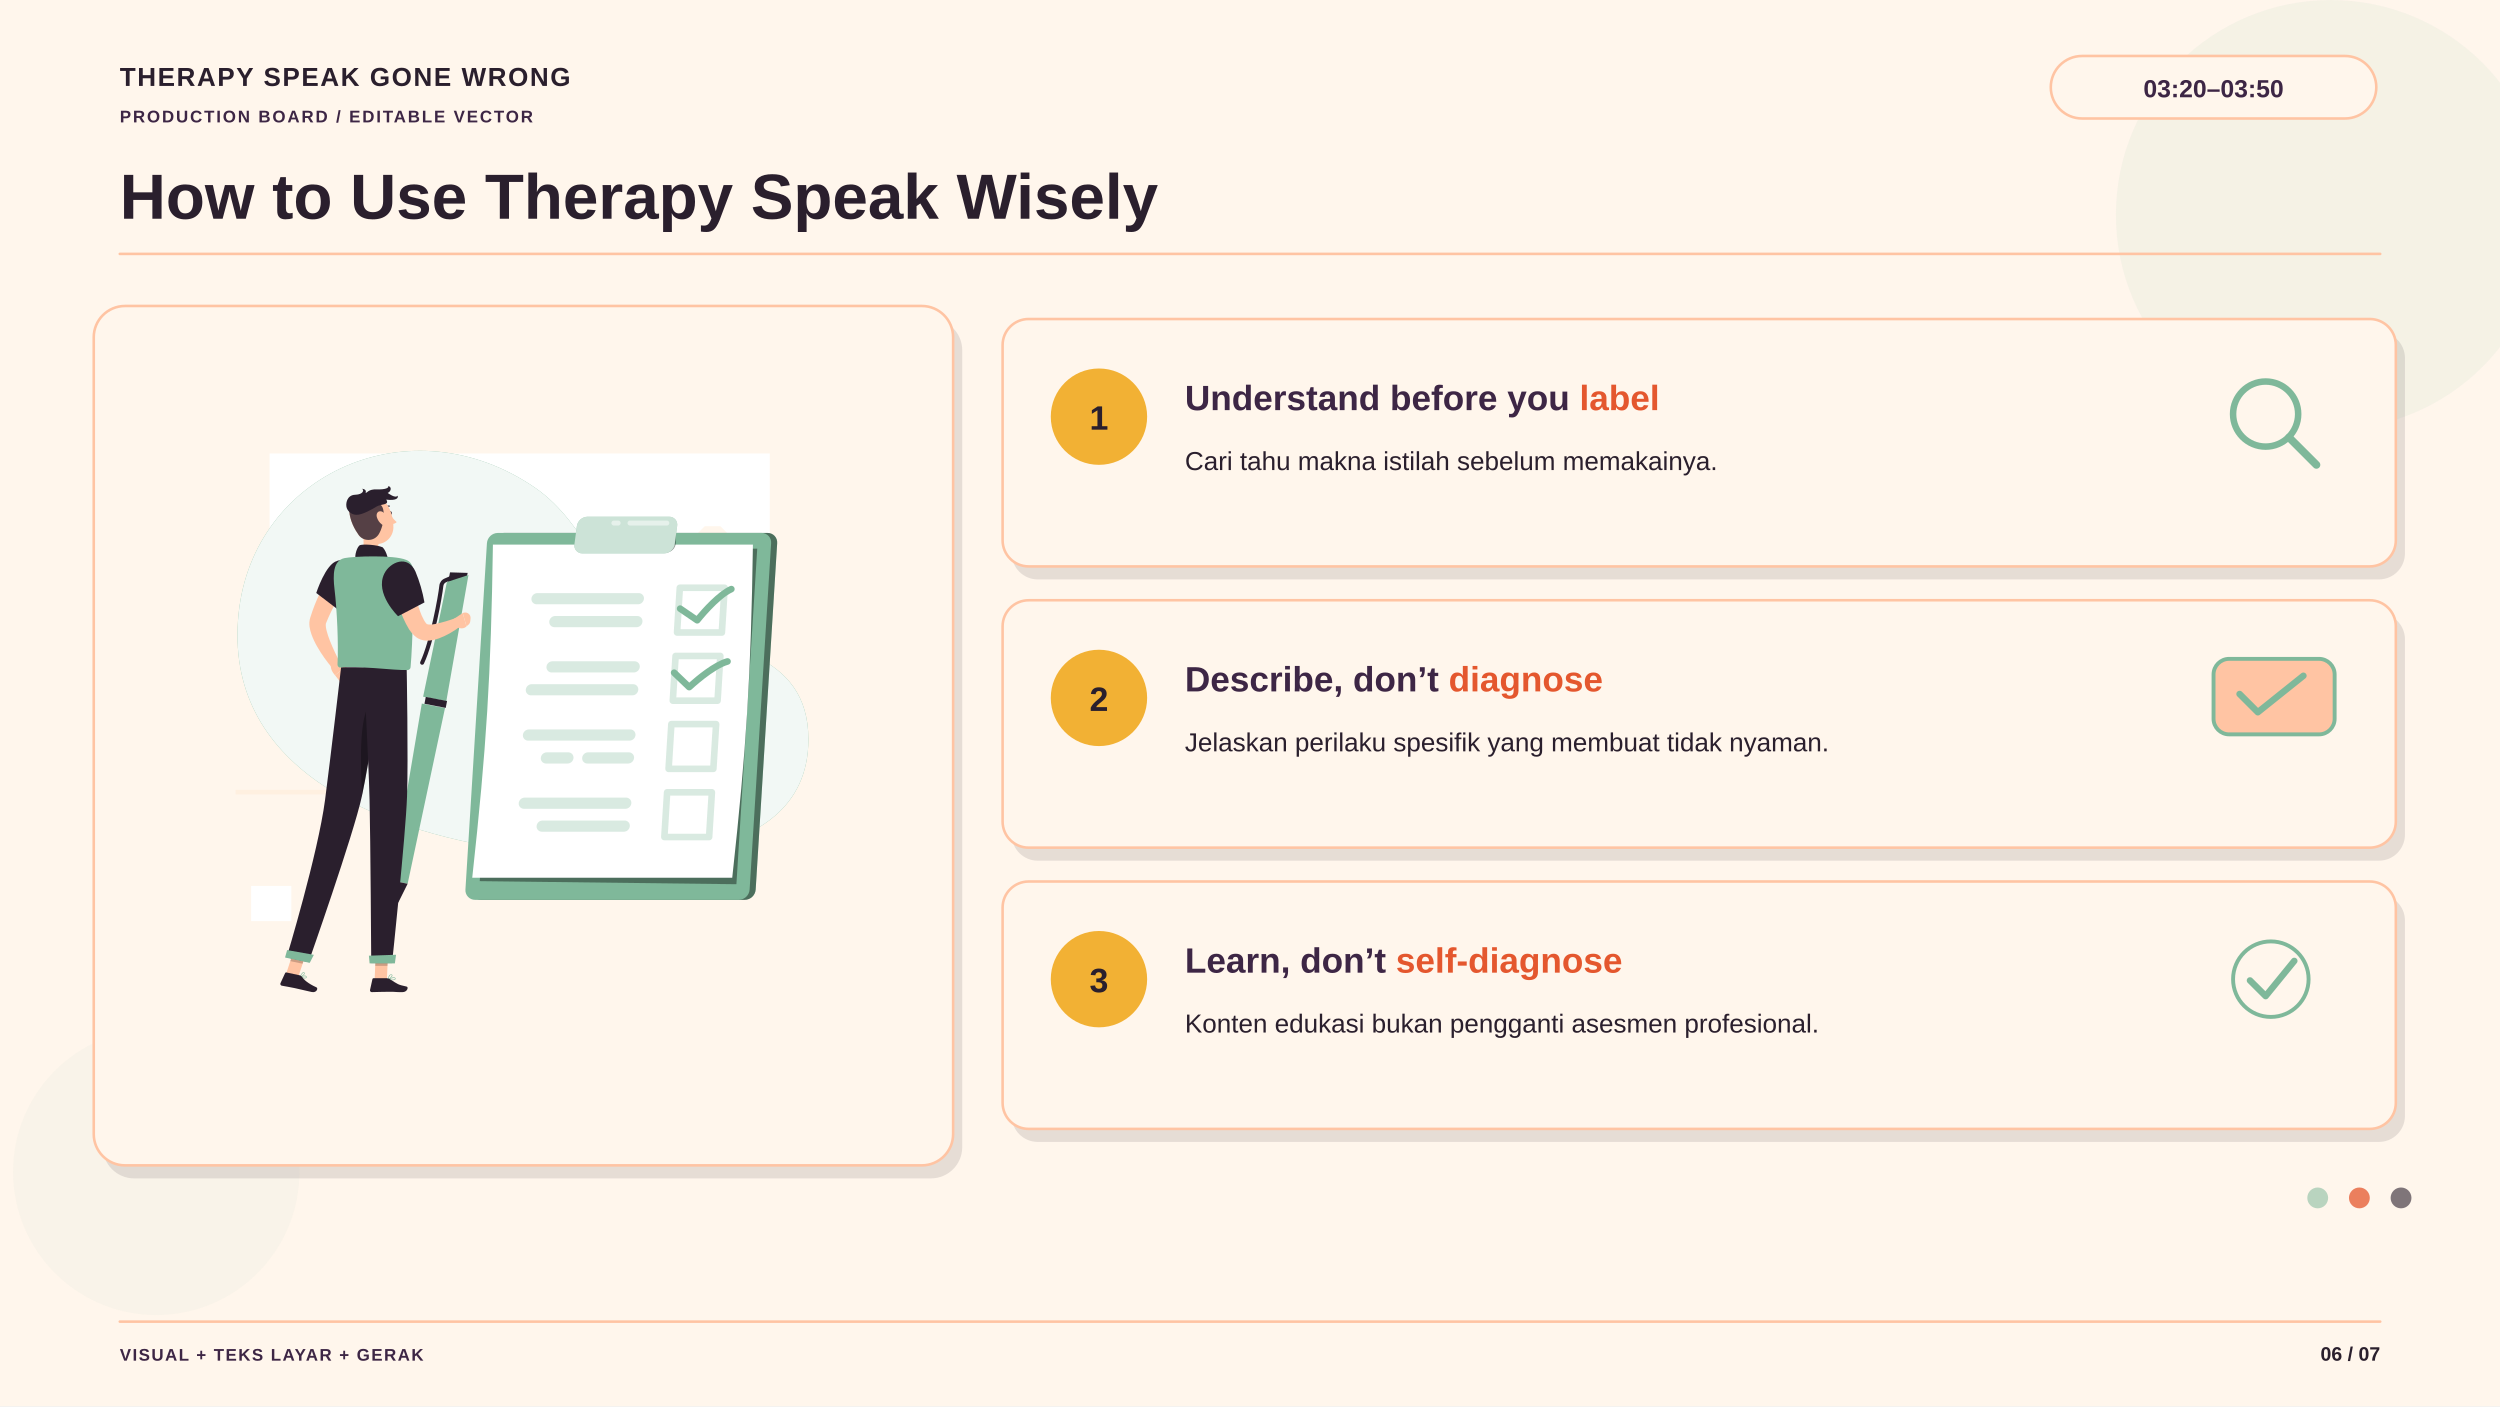
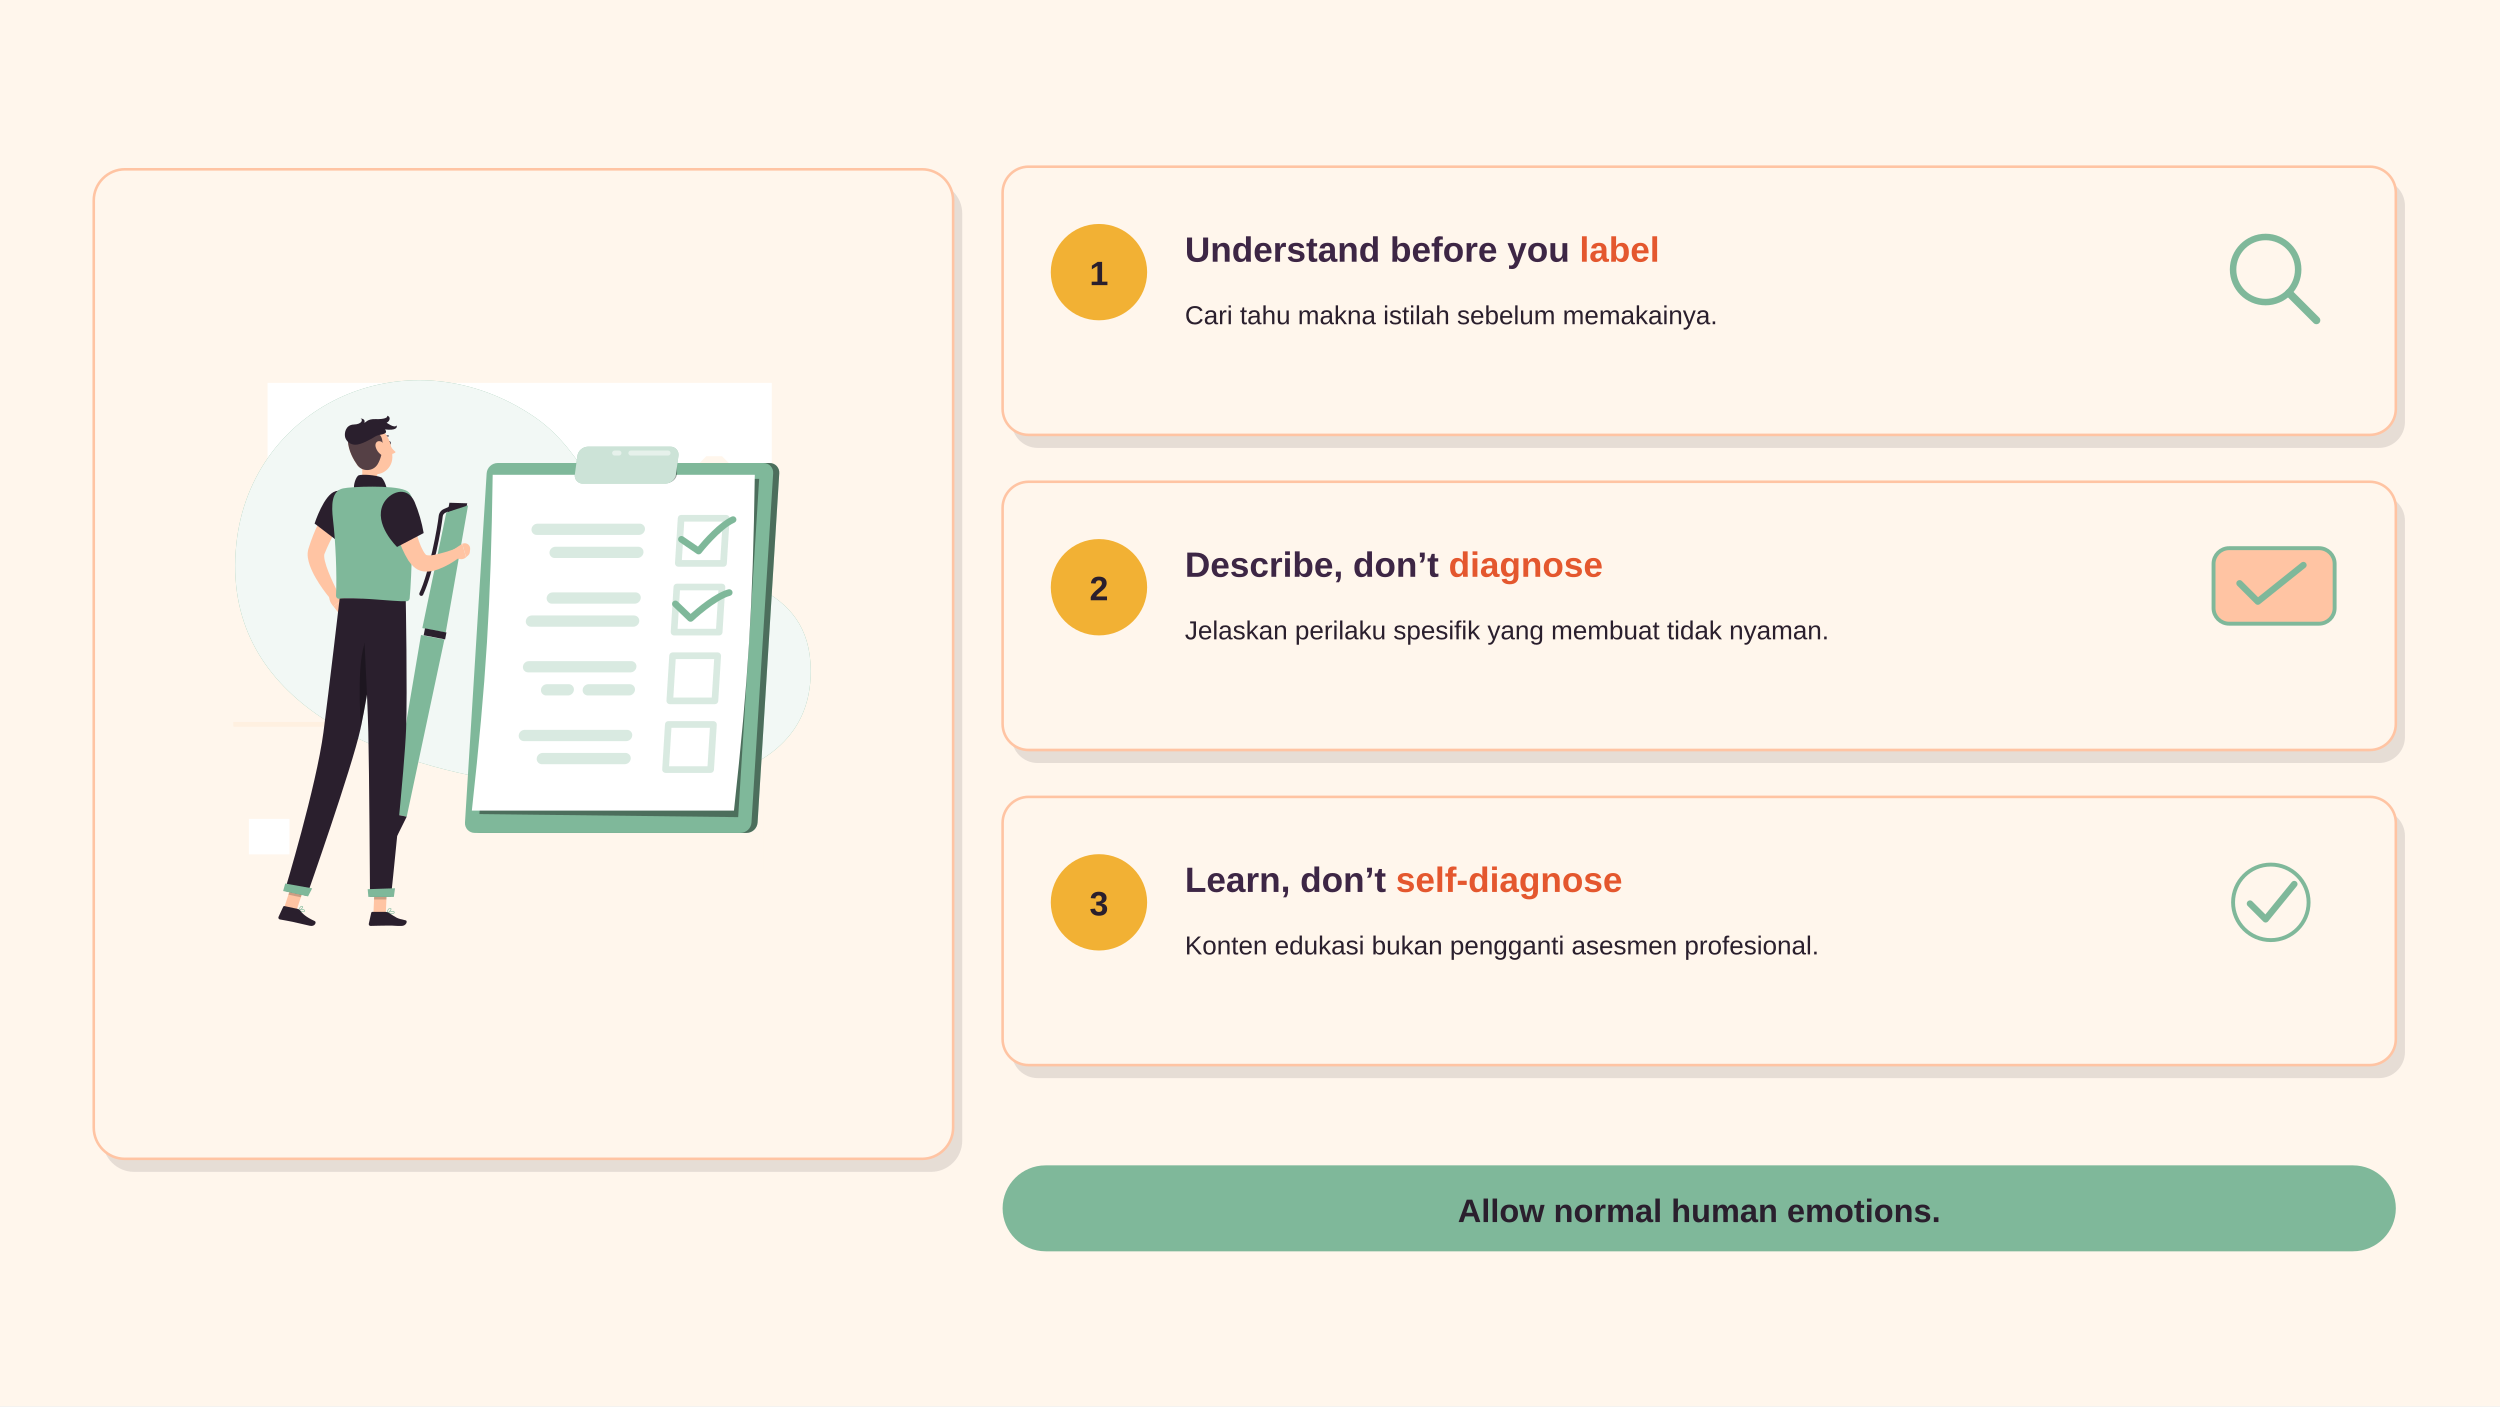
- <svg xmlns="http://www.w3.org/2000/svg" width="1920" height="1080" viewBox="0 0 1920 1080" role="img" aria-labelledby="scene-title scene-desc">
+ <svg xmlns="http://www.w3.org/2000/svg" width="1920" height="1080" viewBox="0 0 1920 1080" role="img" aria-labelledby="frame-title frame-desc">
  <rect x="0" y="0" width="1920" height="1080" fill="#FFF6EC" rx="0" />
-   <circle cx="1790" cy="165" r="165" fill="#7FB89A" opacity="0.075" />
-   <circle cx="120" cy="900" r="110" fill="#7FB89A" opacity="0.045" />
-   <circle cx="1780" cy="920" r="8" fill="#7FB89A" opacity="0.55" />
-   <circle cx="1812" cy="920" r="8" fill="#E4572E" opacity="0.75" />
-   <circle cx="1844" cy="920" r="8" fill="#2A1F2D" opacity="0.6" />
-   <text x="92" y="66" fill="#2A1F2D" font-family="Arial, Helvetica, sans-serif" font-size="20" font-weight="700" text-anchor="start" letter-spacing="1.2">
-     <tspan x="92" dy="0">THERAPY SPEAK GONE WRONG</tspan>
-   </text>
-   <text x="92" y="94" fill="#3D2645" font-family="Arial, Helvetica, sans-serif" font-size="13" font-weight="700" text-anchor="start" letter-spacing="1.4">
-     <tspan x="92" dy="0">PRODUCTION BOARD  /  EDITABLE VECTOR</tspan>
-   </text>
-   <rect x="1575" y="43" width="250" height="48" fill="#FFF6EC" rx="24.0" stroke="#FFC4A3" stroke-width="2" />
-   <text x="1700.0" y="74.68" fill="#3D2645" font-family="Arial, Helvetica, sans-serif" font-size="19" font-weight="700" text-anchor="middle" letter-spacing="0">
-     <tspan x="1700.0" dy="0">03:20–03:50</tspan>
-   </text>
-   <text x="92" y="168" fill="#2A1F2D" font-family="Arial, Helvetica, sans-serif" font-size="49" font-weight="700" text-anchor="start" letter-spacing="0">
-     <tspan x="92" dy="0">How to Use Therapy Speak Wisely</tspan>
-   </text>
-   <line x1="92" y1="195" x2="1828" y2="195" stroke="#FFC4A3" stroke-width="2" stroke-linecap="round" />
-   <line x1="92" y1="1015" x2="1828" y2="1015" stroke="#FFC4A3" stroke-width="2" stroke-linecap="round" />
-   <text x="92" y="1045" fill="#3D2645" font-family="Arial, Helvetica, sans-serif" font-size="13" font-weight="700" text-anchor="start" letter-spacing="1.1">
-     <tspan x="92" dy="0">VISUAL + TEKS LAYAR + GERAK</tspan>
-   </text>
-   <text x="1828" y="1045" fill="#2A1F2D" font-family="Arial, Helvetica, sans-serif" font-size="15" font-weight="700" text-anchor="end" letter-spacing="0">
-     <tspan x="1828" dy="0">06 / 07</tspan>
-   </text>
-   <rect x="79" y="245" width="660" height="660" fill="#2A1F2D" rx="24" opacity="0.12" />
-   <rect x="72" y="235" width="660" height="660" fill="#FFF6EC" rx="24" stroke="#FFC4A3" stroke-width="2" />
-   <svg x="90" y="250" width="620" height="615" viewBox="0 0 500 500" preserveAspectRatio="xMidYMid meet" overflow="hidden" aria-label="To do list illustration, Storyset Rafiki">
+   <rect x="79" y="140" width="660" height="760" fill="#2A1F2D" rx="24" opacity="0.12" />
+   <rect x="72" y="130" width="660" height="760" fill="#FFF6EC" rx="24" stroke="#FFC4A3" stroke-width="2" />
+   <svg x="90" y="145" width="620" height="720" viewBox="0 0 500 500" preserveAspectRatio="xMidYMid meet" overflow="hidden" aria-label="To do list illustration, Storyset Rafiki">
    <g id="stodo-background-complete">
      <rect y="382.4" width="500" height="0.25" style="fill:#FFF6EC" />
      <path d="M237,337.8H43.91a5.71,5.71,0,0,1-5.7-5.71V60.66A5.71,5.71,0,0,1,43.91,55H237a5.71,5.71,0,0,1,5.71,5.71V332.09A5.71,5.71,0,0,1,237,337.8ZM43.91,55.2a5.46,5.46,0,0,0-5.45,5.46V332.09a5.46,5.46,0,0,0,5.45,5.46H237a5.47,5.47,0,0,0,5.46-5.46V60.66A5.47,5.47,0,0,0,237,55.2Z" style="fill:#FFF6EC" />
      <path d="M453.31,337.8H260.21a5.72,5.72,0,0,1-5.71-5.71V60.66A5.72,5.72,0,0,1,260.21,55h193.1A5.71,5.71,0,0,1,459,60.66V332.09A5.71,5.71,0,0,1,453.31,337.8ZM260.21,55.2a5.47,5.47,0,0,0-5.46,5.46V332.09a5.47,5.47,0,0,0,5.46,5.46h193.1a5.47,5.47,0,0,0,5.46-5.46V60.66a5.47,5.47,0,0,0-5.46-5.46Z" style="fill:#FFF6EC" />
      <rect x="51.28" y="391.92" width="26" height="0.25" style="fill:#FFF6EC" />
      <rect x="145.15" y="389.21" width="45.03" height="0.25" style="fill:#FFF6EC" />
      <rect x="78.28" y="401.21" width="60.79" height="0.25" style="fill:#FFF6EC" />
      <rect x="429.49" y="399.53" width="19.23" height="0.25" style="fill:#FFF6EC" />
      <rect x="365.29" y="399.53" width="55.29" height="0.25" style="fill:#FFF6EC" />
      <rect x="257.05" y="395.31" width="74.47" height="0.25" style="fill:#FFF6EC" />
      <rect x="222.82" y="274.51" width="42.05" height="107.89" style="fill:#FFF6EC" />
      <rect x="72.35" y="274.51" width="150.46" height="107.89" transform="translate(295.17 656.91) rotate(180)" style="fill:#FFF6EC" />
      <rect x="81.57" y="349.92" width="25.11" height="21.97" transform="translate(188.26 721.81) rotate(180)" style="fill:#fff" />
      <rect x="81.57" y="319.89" width="25.11" height="21.97" transform="translate(188.26 661.75) rotate(180)" style="fill:#FFF6EC" />
      <rect x="71.91" y="288.44" width="192.95" height="4.33" style="fill:#FFF6EC;opacity:0.7;mix-blend-mode:multiply" />
      <rect x="222.82" y="272.42" width="44.37" height="17.47" style="fill:#FFF6EC" />
      <rect x="70.03" y="272.42" width="152.79" height="17.47" transform="translate(292.84 562.31) rotate(180)" style="fill:#FFF6EC" />
      <rect x="216.25" y="239.44" width="32.68" height="33.25" style="fill:#FFF6EC" />
      <rect x="102.46" y="239.44" width="113.79" height="33.25" transform="translate(318.7 512.12) rotate(180)" style="fill:#FFF6EC" />
      <rect x="102.12" y="244.45" width="146.81" height="2.69" style="fill:#FFF6EC;opacity:0.7;mix-blend-mode:multiply" />
      <rect x="216.25" y="237.81" width="34.48" height="7.77" style="fill:#FFF6EC" />
      <rect x="100.65" y="237.81" width="115.59" height="7.77" transform="translate(316.9 483.39) rotate(180)" style="fill:#FFF6EC" />
      <rect x="287.41" y="220.52" width="31.99" height="161.88" transform="translate(606.81 602.92) rotate(180)" style="fill:#FFF6EC" />
      <polygon points="294.26 382.4 287.41 382.4 287.41 370.92 301.44 370.92 294.26 382.4" style="fill:#FFF6EC" />
      <rect x="394.12" y="220.52" width="31.99" height="161.88" transform="translate(820.24 602.92) rotate(180)" style="fill:#FFF6EC" />
      <rect x="287.41" y="220.52" width="112.69" height="159.56" transform="translate(687.51 600.6) rotate(180)" style="fill:#FFF6EC" />
      <rect x="292.72" y="227.59" width="102.06" height="43.76" transform="translate(687.51 498.95) rotate(180)" style="fill:#FFF6EC" />
      <path d="M350.46,248.54a6.71,6.71,0,1,1-6.71-6.71A6.7,6.7,0,0,1,350.46,248.54Z" style="fill:#FFF6EC" />
      <polygon points="393.25 382.4 400.1 382.4 400.1 370.92 386.07 370.92 393.25 382.4" style="fill:#FFF6EC" />
      <rect x="292.72" y="278.42" width="102.06" height="94.59" style="fill:#FFF6EC" />
      <circle cx="380.69" cy="292.52" r="6.71" style="fill:#FFF6EC" />
      <rect x="185.24" y="-27.51" width="130.98" height="329.04" transform="translate(387.74 -113.71) rotate(90)" style="fill:#FFF6EC" />
      <rect x="183.78" y="-27.51" width="130.98" height="329.04" transform="translate(386.29 -112.26) rotate(90)" style="fill:#FFF6EC" />
      <rect x="93.13" y="79.9" width="312.3" height="114.23" style="fill:#fff" />
      <polygon points="129.54 127.5 118.56 146.53 140.53 146.53 129.54 127.5" style="fill:#FFF6EC" />
      <rect x="168.61" y="128.04" width="17.94" height="17.94" style="fill:#FFF6EC" />
      <polygon points="225.62 125.54 213.55 134.3 218.16 148.49 233.07 148.49 237.68 134.3 225.62 125.54" style="fill:#FFF6EC" />
      <polygon points="280 126.03 267.31 126.03 260.96 137.01 267.31 148 280 148 286.34 137.01 280 126.03" style="fill:#FFF6EC" />
      <polygon points="321.69 124.95 311.77 129.73 309.32 140.47 316.18 149.07 327.19 149.07 334.06 140.47 331.61 129.73 321.69 124.95" style="fill:#FFF6EC" />
      <polygon points="374.58 125.29 364.87 125.29 358 132.16 358 141.87 364.87 148.74 374.58 148.74 381.44 141.87 381.44 132.16 374.58 125.29" style="fill:#FFF6EC" />
    </g>
    <g id="stodo-background-simple">
      <path d="M243.6,327.37C159.16,315,63.76,275.8,73.8,179.67,82.92,92.45,181.32,48,258.87,101.28c33.44,23,39.58,63.31,77.5,81.69s93,19.87,93.19,75.25C429.8,344,299.17,335.51,243.6,327.37Z" style="fill:#7FB89A" />
      <path d="M243.6,327.37C159.16,315,63.76,275.8,73.8,179.67,82.92,92.45,181.32,48,258.87,101.28c33.44,23,39.58,63.31,77.5,81.69s93,19.87,93.19,75.25C429.8,344,299.17,335.51,243.6,327.37Z" style="fill:#fff;opacity:0.9" />
    </g>
    <g id="stodo-Shadow">
      <ellipse id="stodo-path" cx="250" cy="416.24" rx="193.89" ry="11.32" style="fill:#FFF6EC" />
    </g>
    <g id="stodo-to-do-list">
      <path d="M239.41,129.51H404.06a5.94,5.94,0,0,1,6,6.38L396.63,352.22a6.91,6.91,0,0,1-6.78,6.39H225.19a6,6,0,0,1-6-6.39l13.42-216.33A6.92,6.92,0,0,1,239.41,129.51Z" style="fill:#7FB89A" />
      <path d="M239.41,129.51H404.06a5.94,5.94,0,0,1,6,6.38L396.63,352.22a6.91,6.91,0,0,1-6.78,6.39H225.19a6,6,0,0,1-6-6.39l13.42-216.33A6.92,6.92,0,0,1,239.41,129.51Z" style="opacity:0.4" />
      <path d="M235.63,129.51H400.28a5.94,5.94,0,0,1,6,6.38L392.85,352.22a6.91,6.91,0,0,1-6.79,6.39H221.41a6,6,0,0,1-6-6.39l13.42-216.33A6.91,6.91,0,0,1,235.63,129.51Z" style="fill:#7FB89A" />
      <polygon points="224.34 346.93 384.61 348.85 397.61 139.33 237.22 139.33 224.34 346.93" style="opacity:0.4" />
      <path d="M219.66,344.81H382c8.94-81.91,11.69-126.13,12.91-208H232.57C231.35,218.68,228.61,262.9,219.66,344.81Z" style="fill:#fff" />
      <path d="M375.49,193.75H347.54a2,2,0,0,1-1.5-.65,2.08,2.08,0,0,1-.56-1.54l1.73-27.94a2.07,2.07,0,0,1,2.06-1.94h28a2.07,2.07,0,0,1,2.06,2.19l-1.74,27.95A2,2,0,0,1,375.49,193.75Zm-25.75-4.12h23.81L375,165.81H351.21Z" style="fill:#7FB89A;opacity:0.3" />
      <path d="M372.84,236.32H344.9a2.07,2.07,0,0,1-1.5-.65,2.05,2.05,0,0,1-.56-1.54l1.73-27.95a2.06,2.06,0,0,1,2.06-1.93h27.95a2,2,0,0,1,1.5.65,2.08,2.08,0,0,1,.56,1.54l-1.74,27.94A2.06,2.06,0,0,1,372.84,236.32Zm-25.75-4.13H370.9l1.48-23.82H348.57Z" style="fill:#7FB89A;opacity:0.3" />
      <path d="M370.2,278.88H342.26a2.06,2.06,0,0,1-1.51-.65,2,2,0,0,1-.55-1.54l1.73-27.94a2.07,2.07,0,0,1,2.06-1.94h27.95a2.07,2.07,0,0,1,1.5.65A2.11,2.11,0,0,1,374,249L372.26,277A2.06,2.06,0,0,1,370.2,278.88Zm-25.75-4.12h23.81l1.48-23.82H345.93Z" style="fill:#7FB89A;opacity:0.3" />
      <path d="M367.56,321.45H339.62a2.1,2.1,0,0,1-1.51-.65,2,2,0,0,1-.55-1.54l1.73-27.95a2.07,2.07,0,0,1,2.06-1.93H369.3a2,2,0,0,1,1.5.65,2.08,2.08,0,0,1,.56,1.54l-1.74,27.94A2.07,2.07,0,0,1,367.56,321.45Zm-25.75-4.13h23.81l1.48-23.82H343.29Z" style="fill:#7FB89A;opacity:0.3" />
      <path d="M259.88,174.06h63.29a3.78,3.78,0,0,0,3.71-3.49h0a3.25,3.25,0,0,0-3.28-3.49H260.32a3.76,3.76,0,0,0-3.71,3.49h0A3.25,3.25,0,0,0,259.88,174.06Z" style="fill:#7FB89A;opacity:0.3" />
      <path d="M271,188.36h51.25a3.78,3.78,0,0,0,3.71-3.49h0a3.25,3.25,0,0,0-3.27-3.5H271.46a3.78,3.78,0,0,0-3.71,3.5h0A3.25,3.25,0,0,0,271,188.36Z" style="fill:#7FB89A;opacity:0.3" />
      <path d="M256.79,223.94h63.29a3.25,3.25,0,0,1,3.27,3.49h0a3.78,3.78,0,0,1-3.71,3.49H256.35a3.25,3.25,0,0,1-3.27-3.49h0A3.78,3.78,0,0,1,256.79,223.94Z" style="fill:#7FB89A;opacity:0.3" />
      <path d="M269.71,209.64H321a3.25,3.25,0,0,1,3.28,3.49h0a3.78,3.78,0,0,1-3.71,3.5H269.28a3.25,3.25,0,0,1-3.28-3.5h0A3.78,3.78,0,0,1,269.71,209.64Z" style="fill:#7FB89A;opacity:0.3" />
      <path d="M254.6,259.19h63.29a3.78,3.78,0,0,0,3.71-3.49h0a3.25,3.25,0,0,0-3.28-3.49H255a3.78,3.78,0,0,0-3.71,3.49h0A3.25,3.25,0,0,0,254.6,259.19Z" style="fill:#7FB89A;opacity:0.3" />
      <path d="M291.54,273.49H317a3.78,3.78,0,0,0,3.71-3.49h0a3.26,3.26,0,0,0-3.28-3.5H292a3.79,3.79,0,0,0-3.71,3.5h0A3.25,3.25,0,0,0,291.54,273.49Z" style="fill:#7FB89A;opacity:0.3" />
      <path d="M265.75,273.49h13.43a3.78,3.78,0,0,0,3.71-3.49h0a3.26,3.26,0,0,0-3.28-3.5H266.18a3.79,3.79,0,0,0-3.71,3.5h0A3.25,3.25,0,0,0,265.75,273.49Z" style="fill:#7FB89A;opacity:0.3" />
      <path d="M252,301.76h63.29a3.78,3.78,0,0,0,3.71-3.49h0a3.26,3.26,0,0,0-3.28-3.5H252.39a3.78,3.78,0,0,0-3.71,3.5h0A3.25,3.25,0,0,0,252,301.76Z" style="fill:#7FB89A;opacity:0.3" />
      <path d="M263.11,316.06h51.25a3.79,3.79,0,0,0,3.71-3.5h0a3.25,3.25,0,0,0-3.28-3.49H263.54a3.78,3.78,0,0,0-3.71,3.49h0A3.26,3.26,0,0,0,263.11,316.06Z" style="fill:#7FB89A;opacity:0.3" />
      <path d="M360.11,186.1a2,2,0,0,1-1.16-.36l-10.77-7.35a2.07,2.07,0,0,1,2.33-3.41l9.2,6.29c3.36-4.05,12.94-15,20.91-18.59a2.06,2.06,0,1,1,1.68,3.77c-8.7,3.87-20.45,18.72-20.56,18.87A2.08,2.08,0,0,1,360.11,186.1Z" style="fill:#7FB89A" />
      <path d="M355.1,227.84a2.09,2.09,0,0,1-1.44-.57l-9.37-9a2.07,2.07,0,1,1,2.87-3l8,7.69c3.95-3.53,15-12.93,23.36-15.21a2.06,2.06,0,1,1,1.09,4c-9.12,2.49-22.93,15.43-23.07,15.56A2,2,0,0,1,355.1,227.84Z" style="fill:#7FB89A" />
      <path d="M337.57,141.73l3,0a6.12,6.12,0,0,0,6.18-6.06l0-5.58a.61.61,0,0,0-.62-.61h-8.48a.7.7,0,0,0-.69.69L337,141.12A.61.61,0,0,0,337.57,141.73Z" style="opacity:0.4" />
      <path d="M291.55,119.39h51.06a4.93,4.93,0,0,1,5,5.76l-1.53,11.37a6.83,6.83,0,0,1-6.54,5.76H288.46a4.93,4.93,0,0,1-5-5.76L285,125.15A6.83,6.83,0,0,1,291.55,119.39Z" style="fill:#7FB89A" />
      <path d="M291.55,119.39h51.06a4.93,4.93,0,0,1,5,5.76l-1.53,11.37a6.83,6.83,0,0,1-6.54,5.76H288.46a4.93,4.93,0,0,1-5-5.76L285,125.15A6.83,6.83,0,0,1,291.55,119.39Z" style="fill:#fff;opacity:0.6" />
      <path d="M341.29,124.89h-23a1.55,1.55,0,1,1,0-3.09h23a1.55,1.55,0,0,1,0,3.09Z" style="fill:#fff;opacity:0.5" />
      <path d="M310.64,124.89h-2.42a1.55,1.55,0,1,1,0-3.09h2.42a1.55,1.55,0,1,1,0,3.09Z" style="fill:#fff;opacity:0.5" />
    </g>
    <g id="stodo-Character">
      <polygon points="169.46 346.65 179.33 348.54 202.66 238.82 188.17 236.05 169.46 346.65" style="fill:#7FB89A" />
      <polygon points="204.15 162.64 215.97 158.75 216.79 154.46 205.78 154.12 204.15 162.64" style="fill:#2A1F2D" />
      <polygon points="203.85 160.14 217.31 155.76 203.48 234.52 188.99 231.76 203.85 160.14" style="fill:#7FB89A" />
      <rect x="189.05" y="233.1" width="13.55" height="4.37" transform="matrix(-0.98, -0.19, 0.19, -0.98, 344.08, 503.11)" style="fill:#2A1F2D" />
      <path d="M171.24,359.64c-.13.65.14,1.25.6,1.34s.94-.37,1.06-1-.15-1.25-.61-1.34S171.36,359,171.24,359.64Z" style="fill:#7FB89A" />
      <polygon points="170.56 359.72 173.5 360.28 179.33 348.54 169.46 346.65 170.56 359.72" style="fill:#2A1F2D" />
      <path d="M188.34,211.82a1.25,1.25,0,0,1-1.13-1.77c6.2-13.29,11.23-41.05,11.91-47.65a5.39,5.39,0,0,1,3.24-4.41l3.27-1.41a1.24,1.24,0,1,1,1,2.28l-3.27,1.41a2.93,2.93,0,0,0-1.75,2.39c-.71,6.93-5.7,34.68-12.12,48.44A1.25,1.25,0,0,1,188.34,211.82Z" style="fill:#2A1F2D" />
      <path d="M142.27,158.79c-2.49,4.27-5,8.8-7.37,13.24-1.17,2.24-2.31,4.48-3.4,6.73s-2.11,4.52-3,6.78l-.17.41s0,0,0,0a.61.61,0,0,0-.07.21,5,5,0,0,0-.07,1,15.14,15.14,0,0,0,.42,2.94,50,50,0,0,0,2.2,6.76c.89,2.3,1.91,4.61,3,6.93s2.2,4.64,3.29,6.9l-4.75,3.24a86.84,86.84,0,0,1-9.41-13.27,48.71,48.71,0,0,1-3.65-7.76,25.79,25.79,0,0,1-1.2-4.72,15.21,15.21,0,0,1-.12-2.93,12.65,12.65,0,0,1,.24-1.72c.06-.29.16-.62.25-.93l.16-.51a110.51,110.51,0,0,1,6-15.21,142.3,142.3,0,0,1,7.79-14.19Z" style="fill:#FFC4A3" />
      <path d="M136.35,209.25l4.47,3.48L134,218.37s-3.11-3-2.63-6.69Z" style="fill:#FFC4A3" />
      <polygon points="142.64 217.81 138.09 223.66 133.99 218.37 140.82 212.73 142.64 217.81" style="fill:#FFC4A3" />
      <path d="M168,117.11c.13.6.55,1,.94,1s.62-.64.5-1.24-.55-1-.94-.95S167.92,116.5,168,117.11Z" style="fill:#2A1F2D" />
      <path d="M168.53,118.15a22.22,22.22,0,0,0,3.95,4.59,3.57,3.57,0,0,1-2.79,1.13Z" style="fill:#FFC4A3" />
      <path d="M165.14,114.2a.37.37,0,0,1-.24-.1.35.35,0,0,1,0-.51,3.54,3.54,0,0,1,3.08-1.2.36.36,0,1,1-.12.71h0a2.86,2.86,0,0,0-2.43,1A.36.36,0,0,1,165.14,114.2Z" style="fill:#2A1F2D" />
      <path d="M150.79,125.62c1.1,5.61,2.2,15.88-1.72,19.62,0,0,1.53,5.68,11.94,5.68,11.45,0,5.48-5.68,5.48-5.68-6.25-1.5-6.09-6.13-5-10.49Z" style="fill:#FFC4A3" />
      <path d="M146.85,145.66c-.83-2,1-8,2.85-8.57,2.09-.64,10-.28,14,1.37,2.81,2.84,3.62,8.73,3.62,8.73Z" style="fill:#2A1F2D" />
      <path d="M114.15,407.52a2.46,2.46,0,0,0,1.9-.1.72.72,0,0,0,.18-.84.86.86,0,0,0-.47-.54c-1-.49-3.41.48-3.51.52a.17.17,0,0,0-.11.16.19.19,0,0,0,.1.17A9,9,0,0,0,114.15,407.52Zm1.24-1.22.22.07a.49.49,0,0,1,.27.31c.1.33,0,.43-.06.46-.41.35-1.94,0-3-.4A5.88,5.88,0,0,1,115.39,406.3Z" style="fill:#7FB89A" />
      <path d="M112.28,406.91h.09c.87-.25,2.72-1.57,2.74-2.44a.58.58,0,0,0-.46-.58,1,1,0,0,0-.81.06c-1,.52-1.67,2.65-1.69,2.74a.17.17,0,0,0,0,.18Zm2.17-2.71.08,0c.22.08.22.19.22.23,0,.52-1.24,1.55-2.13,2a4.36,4.36,0,0,1,1.39-2.16A.68.68,0,0,1,114.45,404.2Z" style="fill:#7FB89A" />
      <path d="M169.44,408.81c1,0,1.94-.14,2.25-.58a.67.67,0,0,0,0-.79.89.89,0,0,0-.58-.42c-1.27-.35-3.95,1.17-4.06,1.24a.18.18,0,0,0-.09.19.17.17,0,0,0,.14.14A13.19,13.19,0,0,0,169.44,408.81Zm1.22-1.49a1.29,1.29,0,0,1,.35.05.49.49,0,0,1,.35.25c.13.22.09.34,0,.4-.36.5-2.29.51-3.72.31A8.1,8.1,0,0,1,170.66,407.32Z" style="fill:#7FB89A" />
      <path d="M167.13,408.6l.07,0c.93-.41,2.76-2.07,2.62-2.94,0-.2-.18-.45-.68-.5a1.28,1.28,0,0,0-1,.31c-1,.8-1.18,2.86-1.19,2.95a.16.16,0,0,0,.07.16A.15.15,0,0,0,167.13,408.6Zm1.87-3.11h.11c.32,0,.34.16.35.2.09.52-1.16,1.82-2.1,2.39a4.25,4.25,0,0,1,1-2.36A1,1,0,0,1,169,405.49Z" style="fill:#7FB89A" />
      <polygon points="158.71 408.42 166.37 408.42 167.13 390.68 159.47 390.68 158.71 408.42" style="fill:#FFC4A3" />
      <polygon points="103.43 404.87 111.12 406.49 116.55 389.97 108.85 388.35 103.43 404.87" style="fill:#FFC4A3" />
      <path d="M112,405.74l-8.41-1.82a.67.67,0,0,0-.75.37l-2.92,6.34a1.13,1.13,0,0,0,.81,1.57c2.95.58,4.41.72,8.11,1.52,2.27.49,7.41,1.74,10.55,2.42s4.23-2.34,3-2.9c-5.49-2.51-7.79-4.72-9.27-6.78A1.88,1.88,0,0,0,112,405.74Z" style="fill:#2A1F2D" />
      <path d="M166.32,407.53H158a.67.67,0,0,0-.65.52l-1.51,6.81a1.1,1.1,0,0,0,1.1,1.36c3-.05,7.38-.22,11.17-.22,4.43,0,2.71.24,7.91.24,3.15,0,4-3.18,2.7-3.47-6-1.31-5.33-1.45-10.51-4.64A3.5,3.5,0,0,0,166.32,407.53Z" style="fill:#2A1F2D" />
      <path d="M135.35,147c-7.18,1.64-13.09,20-13.09,20l14.41,11a31.51,31.51,0,0,0,7.65-14.16C146.79,154.17,142.69,145.28,135.35,147Z" style="fill:#2A1F2D" />
      <path d="M141.51,160.45c-3.9,3.85-5.17,10.88-5.48,17l.64.49a31.4,31.4,0,0,0,7.65-14.16c.15-.57.27-1.15.38-1.71Z" style="opacity:0.2" />
      <path d="M178.27,147.36s8.15,9.21.45,66.21h-41c-.28-6.29,3.67-37-2.4-66.6a106.75,106.75,0,0,1,13.72-1.73,148.77,148.77,0,0,1,17.42,0A76.94,76.94,0,0,1,178.27,147.36Z" style="fill:#2A1F2D" />
      <polygon points="167.13 390.68 166.74 399.83 159.07 399.83 159.46 390.68 167.13 390.68" style="opacity:0.2" />
      <polygon points="108.85 388.35 116.55 389.97 113.74 398.49 106.05 396.87 108.85 388.35" style="opacity:0.2" />
      <path d="M147.59,119.93c2,7.34,2.74,11.74,7.27,14.79,6.82,4.6,15.31-.67,15.57-8.46.24-7-3-17.83-10.9-19.31A10.36,10.36,0,0,0,147.59,119.93Z" style="fill:#FFC4A3" />
      <path d="M154.91,133.87h-.1a7.44,7.44,0,0,1-6.07-3.08c-2.3-3.21-5.53-8.78-5.9-15.21,2.92-3.08,13.89-5.11,18.78-4,4.07.93,3.48,12.52-.37,18.79A7.47,7.47,0,0,1,154.91,133.87Z" style="fill:#FFC4A3" />
      <path d="M154.91,133.87h-.1a7.44,7.44,0,0,1-6.07-3.08c-2.3-3.21-5.53-8.78-5.9-15.21,2.92-3.08,13.89-5.11,18.78-4,4.07.93,3.48,12.52-.37,18.79A7.47,7.47,0,0,1,154.91,133.87Z" style="fill:#2A1F2D;opacity:0.8" />
      <path d="M147.29,118.19a6.61,6.61,0,0,1-6-4.27c-.87-2.6.05-8.09,5.28-8.25s5.77-3.14,4.16-3.75c3.42.25,2.34,2.64,2.34,2.64.91,0,1.77-2.45,7-2.25s7.78-.92,7.11-2.09c2.47.5,1.78,3.5-.31,4.31,0,0,4.95,3.75,6.12,1.69.83,1.5-.81,3.3-7.06,2.48,2.49,3.49-3.41,2.71-5.92,4.29S150.74,118.44,147.29,118.19Z" style="fill:#2A1F2D" />
      <path d="M160.08,119.59a8.66,8.66,0,0,0,3.09,4.57c2,1.48,3.48,0,3.34-2.24-.12-2-1.32-5.25-3.51-5.85S159.51,117.38,160.08,119.59Z" style="fill:#FFC4A3" />
      <path d="M164.19,213.57s-8.7,58.54-13.47,80.47c-5.22,24-33.25,103.47-33.25,103.47l-13.71-3s19.6-64.76,24-98.33c3.37-25.79,10-82.65,10-82.65Z" style="fill:#2A1F2D" />
      <path d="M120.76,392.94s-2.56,5-2.56,5l-15.43-3.34,1.3-4.64Z" style="fill:#7FB89A" />
      <path d="M158.69,234.43c-10.05,2-9,39.45-7.77,58.73,2.89-13.63,7.14-39.85,10-58.46A3.46,3.46,0,0,0,158.69,234.43Z" style="opacity:0.3" />
      <path d="M178.72,213.57s1.06,57.27.22,80.63c-.86,24.3-9.35,103.86-9.35,103.86h-13s-.47-78.14-1.05-102c-.63-26-3.77-82.49-3.77-82.49Z" style="fill:#2A1F2D" />
      <path d="M172.09,392.89c.06,0-.74,5.38-.74,5.38H155.57l-.43-4.8Z" style="fill:#7FB89A" />
      <path d="M178.46,146.35c2,.83,3.93,2.32,4.51,7.27.56,4.75-.52,46.38-1.82,59.67a1.92,1.92,0,0,1-1.69,1.83c-8.19.35-33.56-3.07-42.12-1.57-1,.18-1.87-.92-1.81-1.92.67-12.95-.3-33.85-1.88-47.12-1-8.67-1-17.74,6.23-19.28C145.26,144.09,170.64,143.09,178.46,146.35Z" style="fill:#7FB89A" />
      <path d="M181.63,157.85c.46,2.2,1,4.59,1.5,6.87s1.12,4.59,1.76,6.84,1.3,4.46,2.06,6.57a36.22,36.22,0,0,0,2.56,5.79,11.49,11.49,0,0,0,1.33,2c.19.21.34.35.38.39s0,.09.19.15a5.33,5.33,0,0,0,2,.26,24,24,0,0,0,3-.32,88.11,88.11,0,0,0,13.26-3.9l2.91,5a50.42,50.42,0,0,1-13.72,7.84,25,25,0,0,1-4.26,1.15,15.57,15.57,0,0,1-5.32.08,10.87,10.87,0,0,1-3.25-1.1,13.13,13.13,0,0,1-2.54-1.85,20.73,20.73,0,0,1-3.21-3.82,60.81,60.81,0,0,1-6.51-14.87c-.75-2.47-1.44-4.94-2-7.43s-1.12-4.91-1.55-7.56Z" style="fill:#FFC4A3" />
      <path d="M164.78,154.85c-6.22,12.51,8.56,26.65,8.56,26.65l16.48-8.6a90.25,90.25,0,0,0-5.63-19.32C179.39,142.9,168.36,147.66,164.78,154.85Z" style="fill:#2A1F2D" />
      <path d="M208.14,183.2l5.59-3.68,2.32,8.36s-2.5,2.93-7.08-.26Z" style="fill:#FFC4A3" />
      <path d="M218.6,182.9l-.18,1.76a3.36,3.36,0,0,1-1.14,2.18l-1.23,1-2.32-8.36.71-.18A3.34,3.34,0,0,1,218.6,182.9Z" style="fill:#FFC4A3" />
    </g>
  </svg>
-   <rect x="777" y="255" width="1070" height="190" fill="#2A1F2D" rx="20" opacity="0.12" />
-   <rect x="770" y="245" width="1070" height="190" fill="#FFF6EC" rx="20" stroke="#FFC4A3" stroke-width="2" />
-   <circle cx="844" cy="320" r="37" fill="#F2B134" />
-   <text x="844" y="330" fill="#2A1F2D" font-family="Arial, Helvetica, sans-serif" font-size="26" font-weight="700" text-anchor="middle" letter-spacing="0">
+   <rect x="777" y="138" width="1070" height="206" fill="#2A1F2D" rx="20" opacity="0.12" />
+   <rect x="770" y="128" width="1070" height="206" fill="#FFF6EC" rx="20" stroke="#FFC4A3" stroke-width="2" />
+   <circle cx="844" cy="209" r="37" fill="#F2B134" />
+   <text x="844" y="219" fill="#2A1F2D" font-family="Arial, Helvetica, sans-serif" font-size="26" font-weight="700" text-anchor="middle" letter-spacing="0">
    <tspan x="844" dy="0">1</tspan>
  </text>
-   <text x="910" y="315" fill="#3D2645" font-family="Arial, Helvetica, sans-serif" font-size="27" font-weight="700">
+   <text x="910" y="201" fill="#3D2645" font-family="Arial, Helvetica, sans-serif" font-size="27" font-weight="700">
    <tspan fill="#3D2645">Understand before you </tspan>
    <tspan fill="#E4572E">label</tspan>
  </text>
-   <text x="910" y="361" fill="#2A1F2D" font-family="Arial, Helvetica, sans-serif" font-size="20" font-weight="400" text-anchor="start" letter-spacing="0">
+   <text x="910" y="249" fill="#2A1F2D" font-family="Arial, Helvetica, sans-serif" font-size="20" font-weight="400" text-anchor="start" letter-spacing="0">
    <tspan x="910" dy="0">Cari tahu makna istilah sebelum memakainya.</tspan>
  </text>
-   <circle cx="1740" cy="318" r="25" fill="none" stroke="#7FB89A" stroke-width="5" />
-   <line x1="1758" y1="336" x2="1779" y2="357" stroke="#7FB89A" stroke-width="6" stroke-linecap="round" />
-   <rect x="777" y="471" width="1070" height="190" fill="#2A1F2D" rx="20" opacity="0.12" />
-   <rect x="770" y="461" width="1070" height="190" fill="#FFF6EC" rx="20" stroke="#FFC4A3" stroke-width="2" />
-   <circle cx="844" cy="536" r="37" fill="#F2B134" />
-   <text x="844" y="546" fill="#2A1F2D" font-family="Arial, Helvetica, sans-serif" font-size="26" font-weight="700" text-anchor="middle" letter-spacing="0">
+   <circle cx="1740" cy="207" r="25" fill="none" stroke="#7FB89A" stroke-width="5" />
+   <line x1="1758" y1="225" x2="1779" y2="246" stroke="#7FB89A" stroke-width="6" stroke-linecap="round" />
+   <rect x="777" y="380" width="1070" height="206" fill="#2A1F2D" rx="20" opacity="0.12" />
+   <rect x="770" y="370" width="1070" height="206" fill="#FFF6EC" rx="20" stroke="#FFC4A3" stroke-width="2" />
+   <circle cx="844" cy="451" r="37" fill="#F2B134" />
+   <text x="844" y="461" fill="#2A1F2D" font-family="Arial, Helvetica, sans-serif" font-size="26" font-weight="700" text-anchor="middle" letter-spacing="0">
    <tspan x="844" dy="0">2</tspan>
  </text>
-   <text x="910" y="531" fill="#3D2645" font-family="Arial, Helvetica, sans-serif" font-size="27" font-weight="700">
+   <text x="910" y="443" fill="#3D2645" font-family="Arial, Helvetica, sans-serif" font-size="27" font-weight="700">
    <tspan fill="#3D2645">Describe, don’t </tspan>
    <tspan fill="#E4572E">diagnose</tspan>
  </text>
-   <text x="910" y="577" fill="#2A1F2D" font-family="Arial, Helvetica, sans-serif" font-size="20" font-weight="400" text-anchor="start" letter-spacing="0">
+   <text x="910" y="491" fill="#2A1F2D" font-family="Arial, Helvetica, sans-serif" font-size="20" font-weight="400" text-anchor="start" letter-spacing="0">
    <tspan x="910" dy="0">Jelaskan perilaku spesifik yang membuat tidak nyaman.</tspan>
  </text>
-   <rect x="1700" y="506" width="93" height="58" fill="#FFC4A3" rx="12" stroke="#7FB89A" stroke-width="3" />
-   <path d="M1720,533 L1734,547 L1769,519" fill="none" stroke="#7FB89A" stroke-width="5" stroke-linecap="round" stroke-linejoin="round" />
-   <rect x="777" y="687" width="1070" height="190" fill="#2A1F2D" rx="20" opacity="0.12" />
-   <rect x="770" y="677" width="1070" height="190" fill="#FFF6EC" rx="20" stroke="#FFC4A3" stroke-width="2" />
-   <circle cx="844" cy="752" r="37" fill="#F2B134" />
-   <text x="844" y="762" fill="#2A1F2D" font-family="Arial, Helvetica, sans-serif" font-size="26" font-weight="700" text-anchor="middle" letter-spacing="0">
+   <rect x="1700" y="421" width="93" height="58" fill="#FFC4A3" rx="12" stroke="#7FB89A" stroke-width="3" />
+   <path d="M1720,448 L1734,462 L1769,434" fill="none" stroke="#7FB89A" stroke-width="5" stroke-linecap="round" stroke-linejoin="round" />
+   <rect x="777" y="622" width="1070" height="206" fill="#2A1F2D" rx="20" opacity="0.12" />
+   <rect x="770" y="612" width="1070" height="206" fill="#FFF6EC" rx="20" stroke="#FFC4A3" stroke-width="2" />
+   <circle cx="844" cy="693" r="37" fill="#F2B134" />
+   <text x="844" y="703" fill="#2A1F2D" font-family="Arial, Helvetica, sans-serif" font-size="26" font-weight="700" text-anchor="middle" letter-spacing="0">
    <tspan x="844" dy="0">3</tspan>
  </text>
-   <text x="910" y="747" fill="#3D2645" font-family="Arial, Helvetica, sans-serif" font-size="27" font-weight="700">
+   <text x="910" y="685" fill="#3D2645" font-family="Arial, Helvetica, sans-serif" font-size="27" font-weight="700">
    <tspan fill="#3D2645">Learn, don’t </tspan>
    <tspan fill="#E4572E">self-diagnose</tspan>
  </text>
-   <text x="910" y="793" fill="#2A1F2D" font-family="Arial, Helvetica, sans-serif" font-size="20" font-weight="400" text-anchor="start" letter-spacing="0">
+   <text x="910" y="733" fill="#2A1F2D" font-family="Arial, Helvetica, sans-serif" font-size="20" font-weight="400" text-anchor="start" letter-spacing="0">
    <tspan x="910" dy="0">Konten edukasi bukan pengganti asesmen profesional.</tspan>
  </text>
-   <circle cx="1744" cy="752" r="29" fill="#FFF6EC" stroke="#7FB89A" stroke-width="3" />
-   <path d="M1728,753 L1740,765 L1762,738" fill="none" stroke="#7FB89A" stroke-width="5" stroke-linecap="round" stroke-linejoin="round" />
+   <circle cx="1744" cy="693" r="29" fill="#FFF6EC" stroke="#7FB89A" stroke-width="3" />
+   <path d="M1728,694 L1740,706 L1762,679" fill="none" stroke="#7FB89A" stroke-width="5" stroke-linecap="round" stroke-linejoin="round" />
+   <rect x="770" y="895" width="1070" height="66" fill="#7FB89A" rx="33.0" />
+   <text x="1305.0" y="938.56" fill="#2A1F2D" font-family="Arial, Helvetica, sans-serif" font-size="25" font-weight="700" text-anchor="middle" letter-spacing="0">
+     <tspan x="1305.0" dy="0">Allow normal human emotions.</tspan>
+   </text>
</svg>
